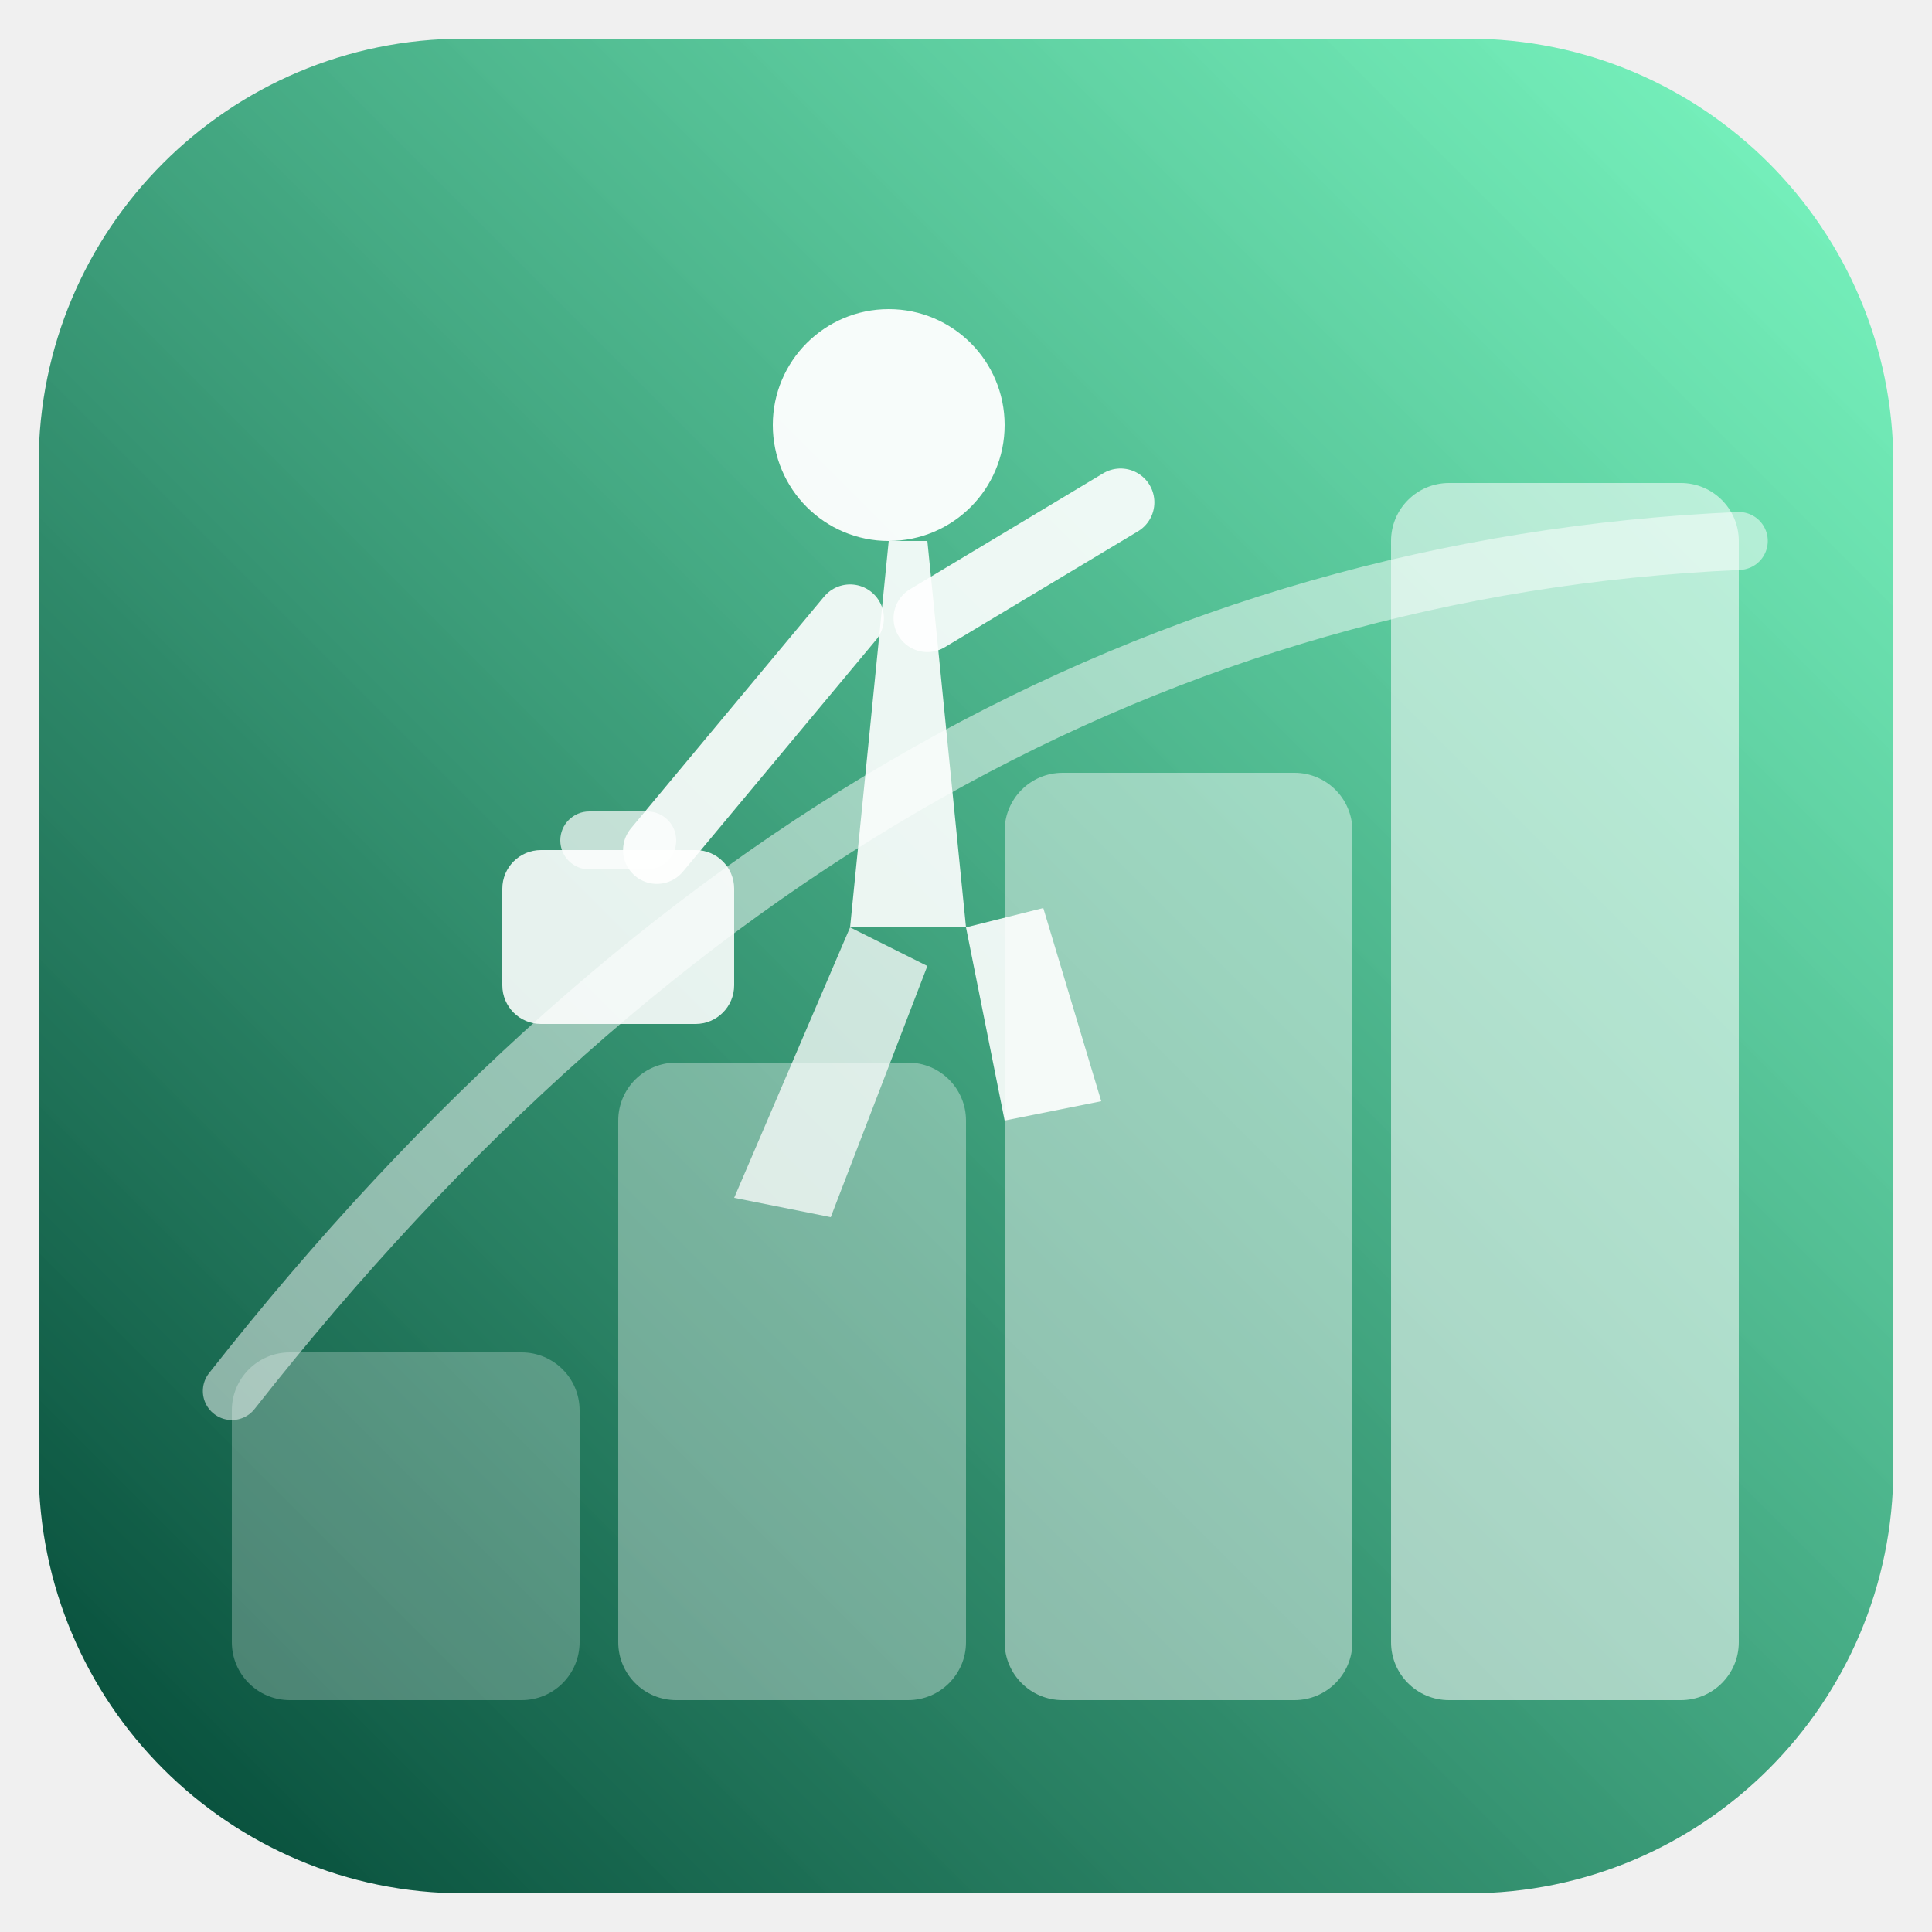
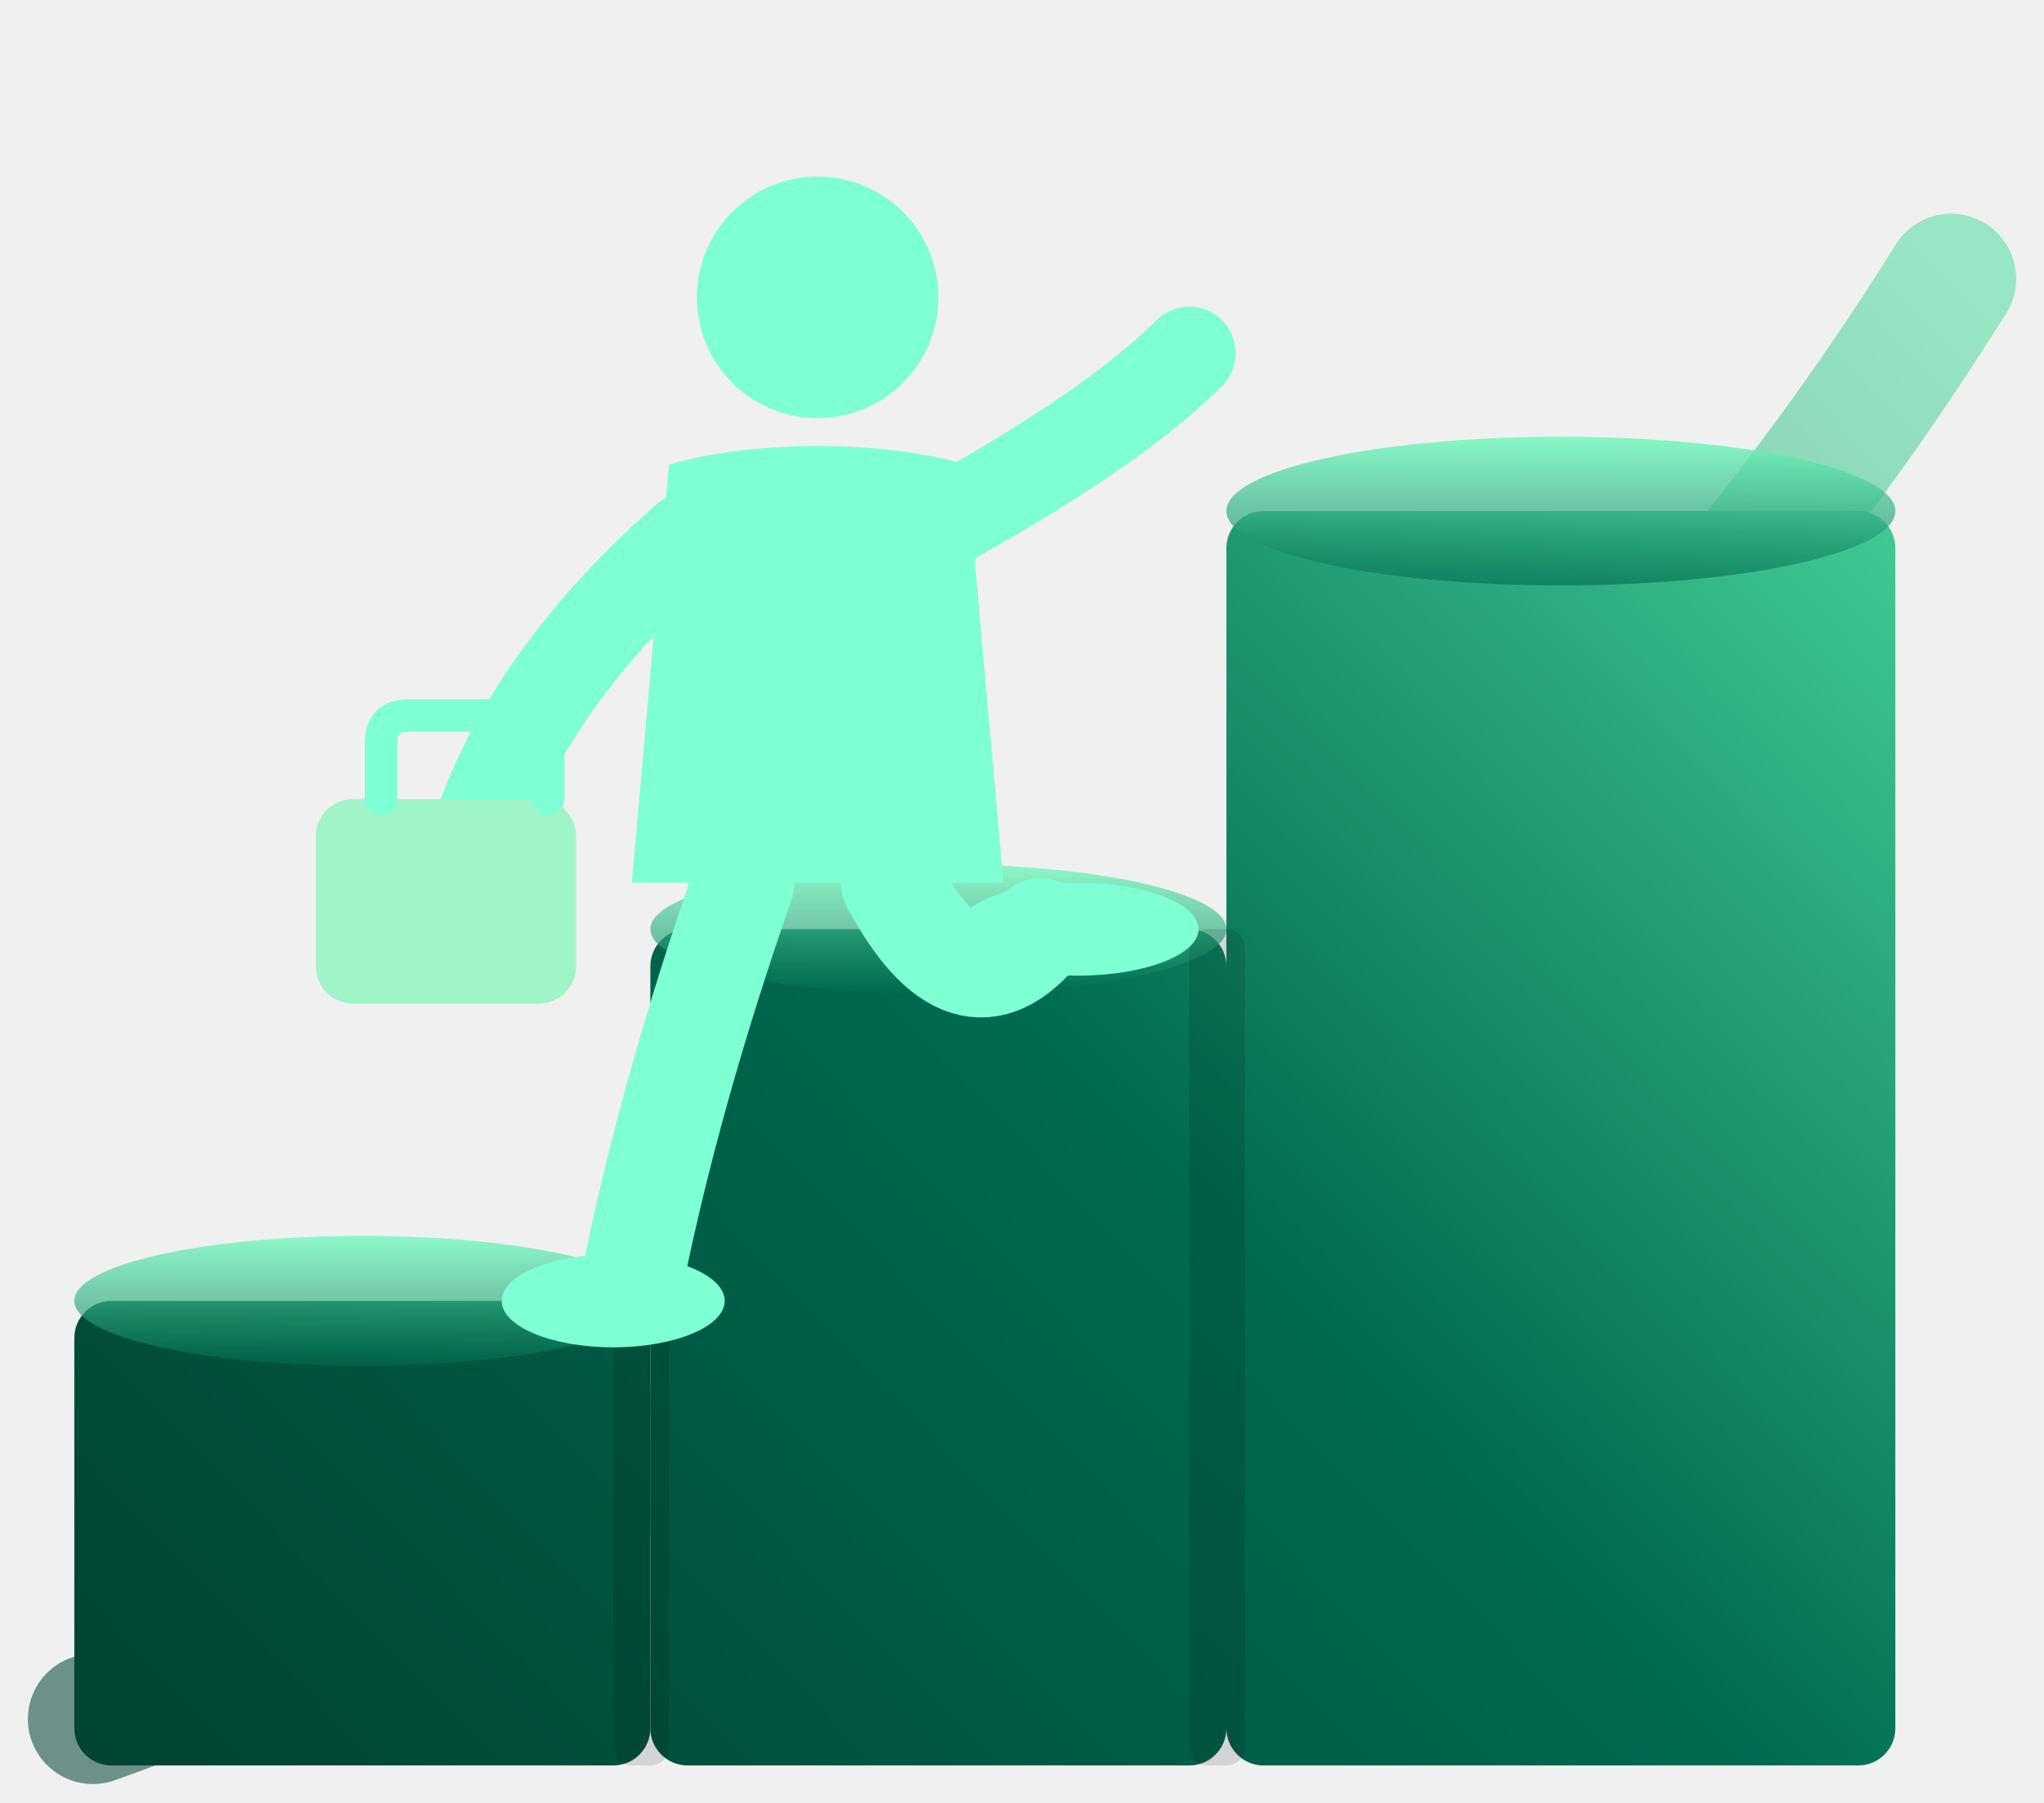
- <svg xmlns="http://www.w3.org/2000/svg" viewBox="0 0 100 100">
+ <svg xmlns="http://www.w3.org/2000/svg" viewBox="0 0 220 194">
  <defs>
-     <linearGradient id="g" x1="0%" y1="100%" x2="100%" y2="0%">
+     <linearGradient id="g" x1="20" y1="194" x2="200" y2="20" gradientUnits="userSpaceOnUse">
      <stop offset="0%" stop-color="#004433" />
-       <stop offset="100%" stop-color="#6ffbbe" stop-opacity="0.9" />
+       <stop offset="50%" stop-color="#006b50" />
+       <stop offset="100%" stop-color="#4edea3" />
+     </linearGradient>
+     <linearGradient id="lt" x1="0" y1="0" x2="0" y2="1">
+       <stop offset="0%" stop-color="#6ffbbe" stop-opacity="0.9" />
+       <stop offset="100%" stop-color="#006b50" stop-opacity="0.7" />
    </linearGradient>
  </defs>
-   <rect x="2" y="2" width="96" height="96" rx="22" fill="url(#g)" />
-   <rect x="12" y="70" width="18" height="18" rx="3" fill="rgba(255,255,255,0.25)" />
-   <rect x="32" y="55" width="18" height="33" rx="3" fill="rgba(255,255,255,0.35)" />
-   <rect x="52" y="40" width="18" height="48" rx="3" fill="rgba(255,255,255,0.45)" />
-   <rect x="72" y="25" width="18" height="63" rx="3" fill="rgba(255,255,255,0.55)" />
-   <path d="M 12 72 Q 45 30 90 28" stroke="rgba(255,255,255,0.5)" stroke-width="3" stroke-linecap="round" fill="none" />
-   <circle cx="46" cy="22" r="6" fill="white" opacity="0.95" />
-   <path d="M 46 28 L 44 48 L 50 48 L 48 28 Z" fill="white" opacity="0.9" />
-   <path d="M 44 48 L 38 62 L 43 63 L 48 50" fill="white" opacity="0.75" />
-   <path d="M 50 48 L 52 58 L 57 57 L 54 47" fill="white" opacity="0.9" />
-   <path d="M 44 32 L 34 44" stroke="white" stroke-width="3.5" stroke-linecap="round" opacity="0.9" />
-   <path d="M 48 32 L 58 26" stroke="white" stroke-width="3.5" stroke-linecap="round" opacity="0.9" />
-   <rect x="26" y="44" width="12" height="9" rx="2" fill="white" opacity="0.88" />
-   <rect x="29" y="42" width="6" height="3" rx="1.5" fill="white" opacity="0.7" />
+   <path d="M 10 185 Q 80 160 150 100 Q 185 70 210 30" stroke="url(#g)" stroke-width="14" stroke-linecap="round" fill="none" opacity="0.55" />
+   <rect x="8" y="140" width="62" height="50" rx="4" fill="url(#g)" />
+   <ellipse cx="39" cy="140" rx="31" ry="7" fill="url(#lt)" opacity="0.85" />
+   <rect x="70" y="100" width="62" height="90" rx="4" fill="url(#g)" />
+   <ellipse cx="101" cy="100" rx="31" ry="7" fill="url(#lt)" opacity="0.85" />
+   <rect x="132" y="55" width="72" height="135" rx="4" fill="url(#g)" />
+   <ellipse cx="168" cy="55" rx="36" ry="8" fill="url(#lt)" opacity="0.9" />
+   <rect x="66" y="140" width="6" height="50" rx="2" fill="rgba(0,0,0,0.12)" />
+   <rect x="128" y="100" width="6" height="90" rx="2" fill="rgba(0,0,0,0.12)" />
+   <circle cx="88" cy="32" r="13" fill="#7fffd4" />
+   <path d="M 72 50 C 72 50 78 48 88 48 C 98 48 104 50 104 50 L 108 95 L 68 95 Z" fill="#7fffd4" />
+   <path d="M 74 58 Q 58 72 52 88" stroke="#7fffd4" stroke-width="10" stroke-linecap="round" fill="none" />
+   <path d="M 102 56 Q 120 46 128 38" stroke="#7fffd4" stroke-width="10" stroke-linecap="round" fill="none" />
+   <path d="M 80 95 Q 72 118 68 138" stroke="#7fffd4" stroke-width="11" stroke-linecap="round" fill="none" />
+   <ellipse cx="66" cy="140" rx="12" ry="5" fill="#7fffd4" />
+   <path d="M 96 95 Q 104 110 112 100" stroke="#7fffd4" stroke-width="11" stroke-linecap="round" fill="none" />
+   <ellipse cx="116" cy="100" rx="13" ry="5" fill="#7fffd4" />
+   <rect x="34" y="86" width="28" height="22" rx="4" fill="#9ff4c8" />
+   <path d="M 41 86 L 41 80 Q 41 77 44 77 L 56 77 Q 59 77 59 80 L 59 86" stroke="#7fffd4" stroke-width="3.5" stroke-linecap="round" fill="none" />
</svg>
